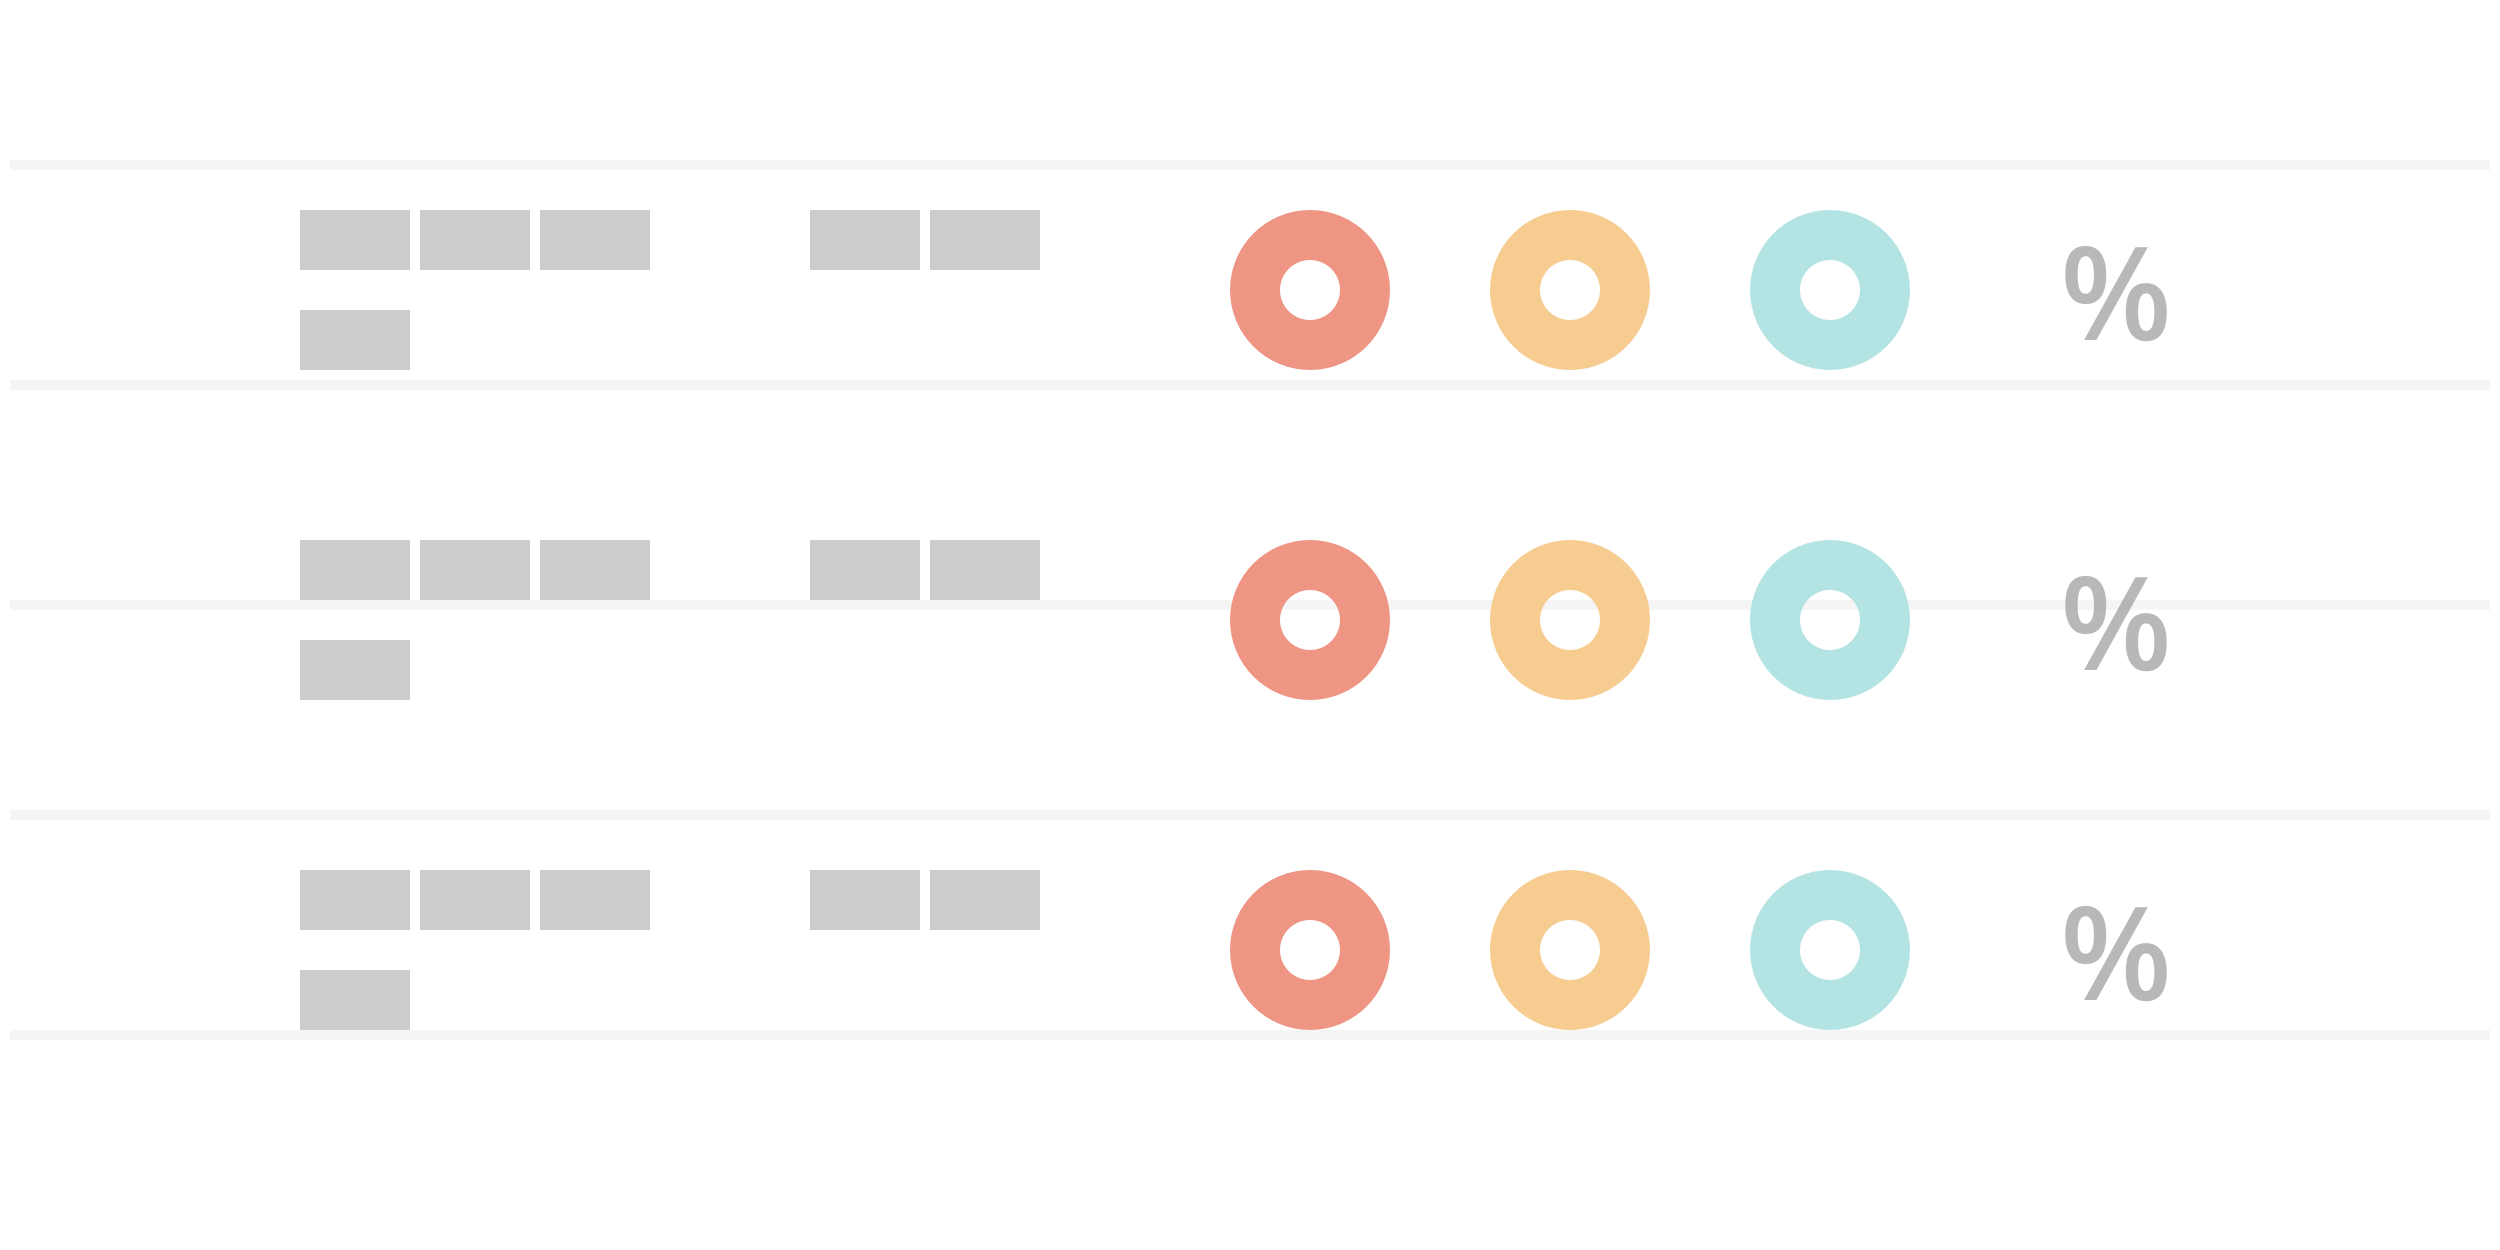
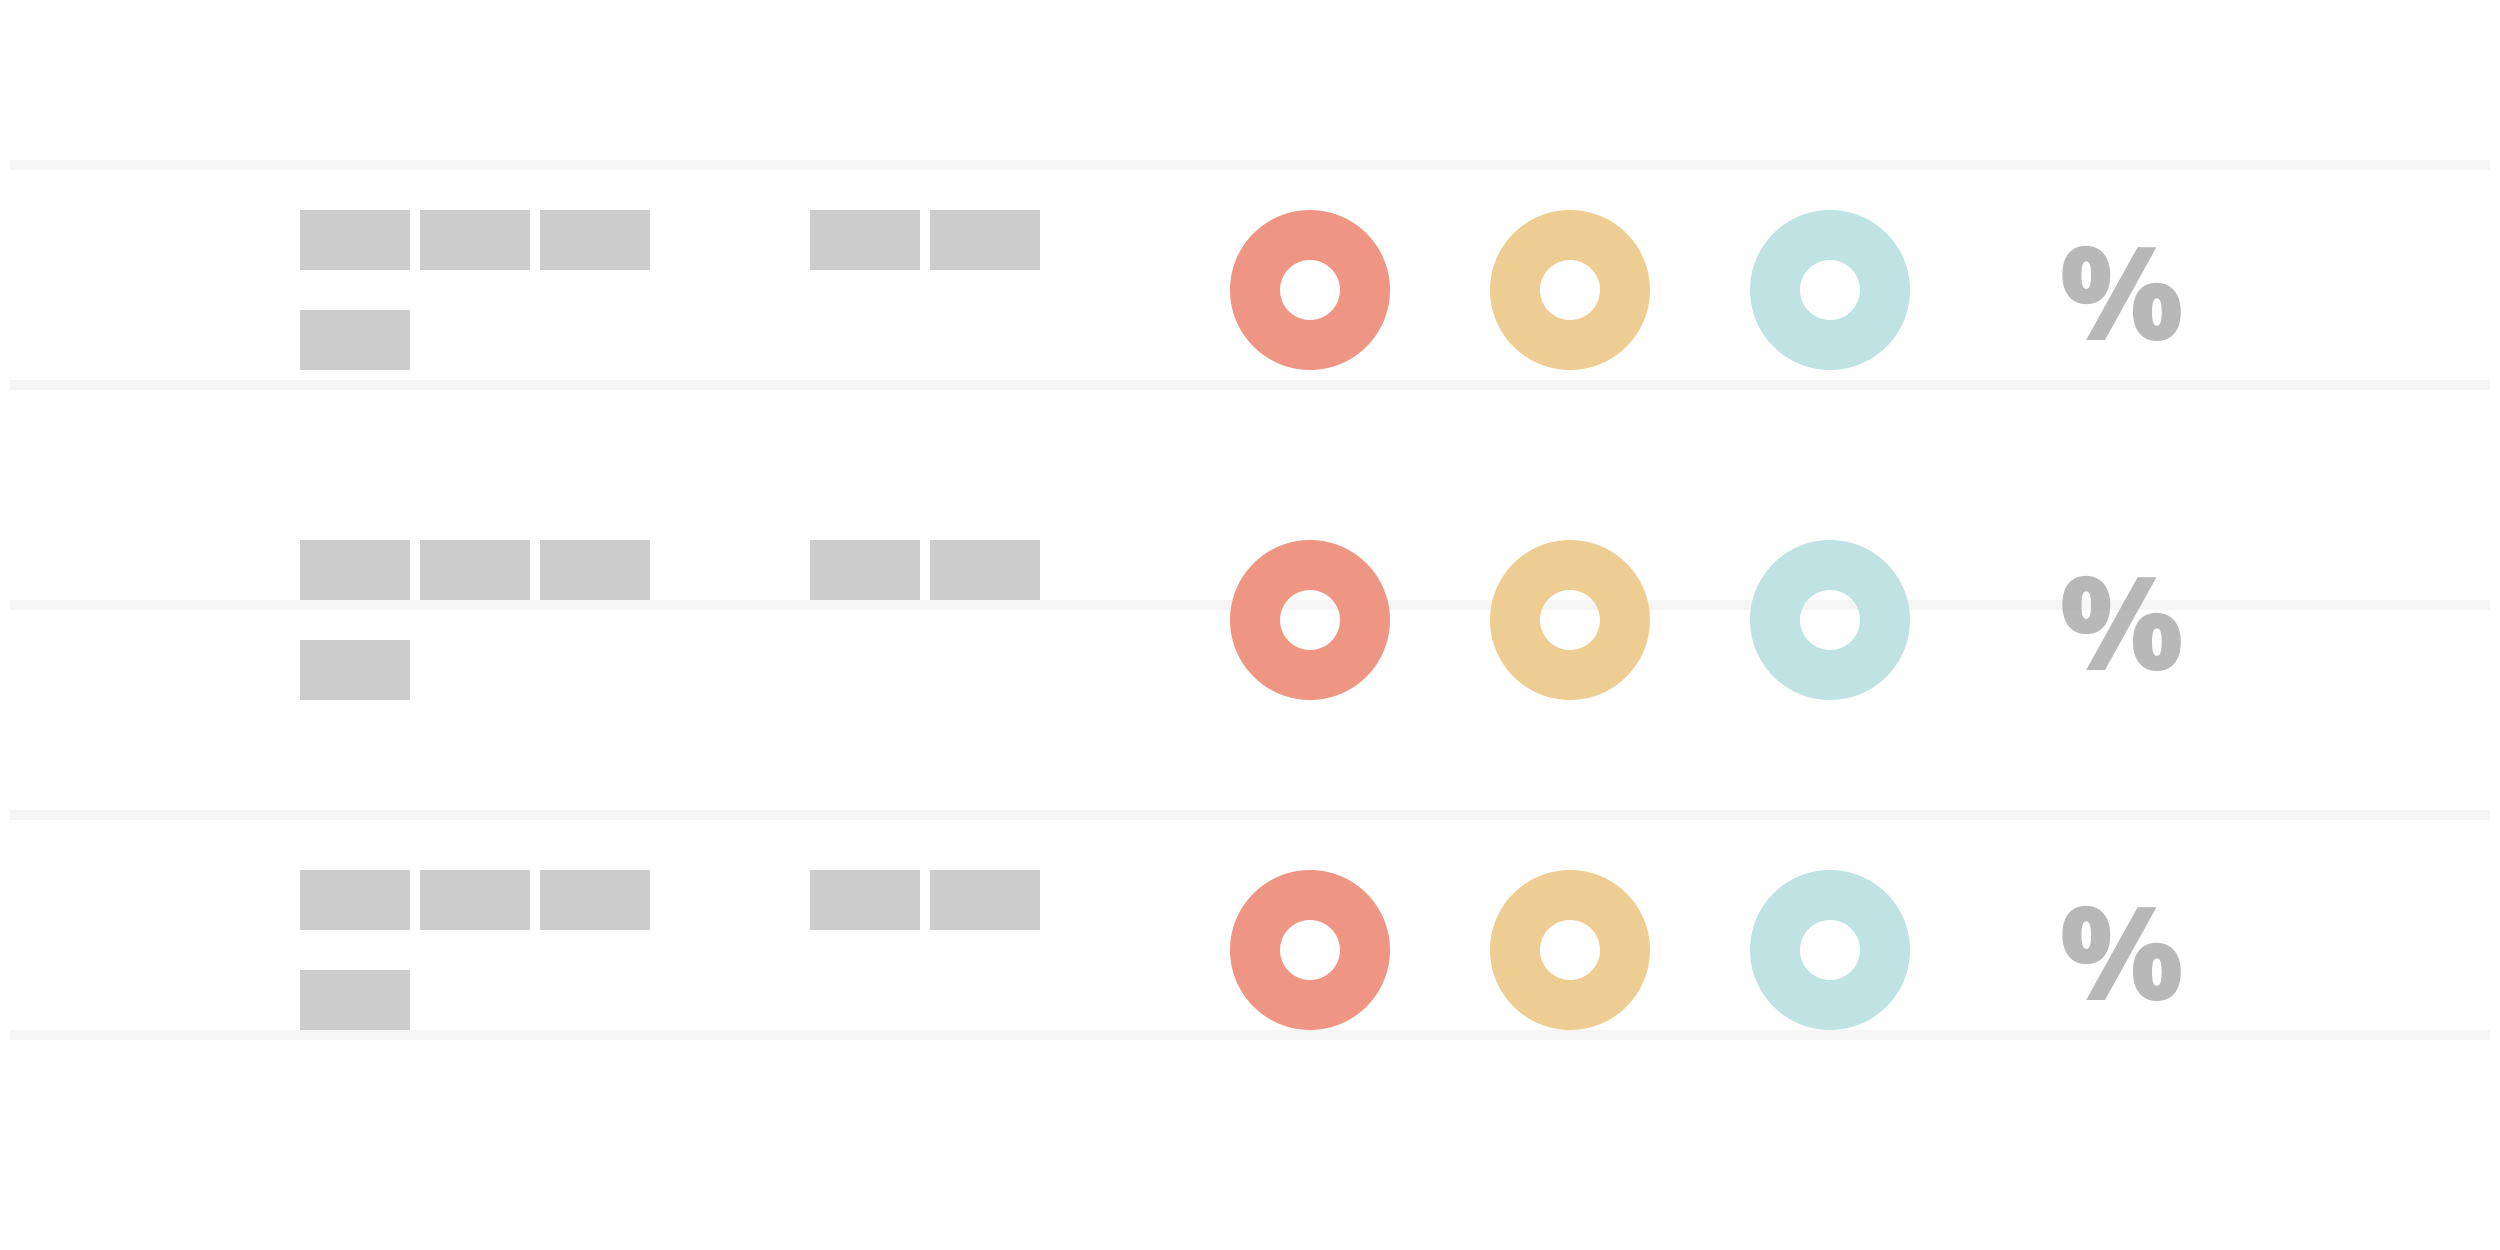
<svg xmlns="http://www.w3.org/2000/svg" width="250" height="125" viewBox="0 0 250 125">
  <g fill="none" fill-rule="evenodd">
-     <path d="M0 0h250v125H0z" />
-     <g stroke="#F5F5F5">
-       <path d="M1 103.5h248M1 81.5h248M1 60.5h248M1 38.5h248M1 16.5h248" />
+     <rect width="250" height="125" />
+     <g stroke="#F5F5F5" transform="translate(1 16)">
+       <path d="M-2.84217094e-14 87.5L248 87.5M-2.84217094e-14 65.5L248 65.5M-2.84217094e-14 44.5L248 44.5M-2.84217094e-14 22.5L248 22.5M-2.84217094e-14.5L248 .5" />
    </g>
-     <g transform="translate(30 20)">
-       <path fill="#CCC" d="M62 7V1H51v6h11zm12 0V1H63v6h11zM11 7V1H0v6h11zm12 0V1H12v6h11zm12 0V1H24v6h11zM11 17v-6H0v6z" />
-       <circle cx="127" cy="9" r="2.5" stroke="#F7CC90" stroke-width="11" />
-       <circle cx="101" cy="9" r="2.5" stroke="#EE9583" stroke-width="11" />
-       <circle cx="153" cy="9" r="2.5" stroke="#B3E4E3" stroke-width="11" />
-       <text fill="#9A9A9A" font-family="OpenSans-ExtraBold, Open Sans" font-size="13" font-weight="600" opacity=".7">
-         <tspan x="176" y="14">%</tspan>
-       </text>
+     <g transform="translate(30 21)">
+       <g transform="translate(93)">
+         <path fill="#EE9583" d="M8,82 C3.582,82 0,78.418 0,74 C0,69.582 3.582,66 8,66 C12.418,66 16,69.582 16,74 C16,78.418 12.418,82 8,82 Z M8,77 C9.657,77 11,75.657 11,74 C11,72.343 9.657,71 8,71 C6.343,71 5,72.343 5,74 C5,75.657 6.343,77 8,77 Z" />
+         <path fill="#EECD93" d="M34,82 C29.582,82 26,78.418 26,74 C26,69.582 29.582,66 34,66 C38.418,66 42,69.582 42,74 C42,78.418 38.418,82 34,82 Z M34,77 C35.657,77 37,75.657 37,74 C37,72.343 35.657,71 34,71 C32.343,71 31,72.343 31,74 C31,75.657 32.343,77 34,77 Z" />
+         <path fill="#BFE2E3" d="M60,82 C55.582,82 52,78.418 52,74 C52,69.582 55.582,66 60,66 C64.418,66 68,69.582 68,74 C68,78.418 64.418,82 60,82 Z M60,77 C61.657,77 63,75.657 63,74 C63,72.343 61.657,71 60,71 C58.343,71 57,72.343 57,74 C57,75.657 58.343,77 60,77 Z" />
+         <path fill="#EE9583" d="M8,49 C3.582,49 0,45.418 0,41 C0,36.582 3.582,33 8,33 C12.418,33 16,36.582 16,41 C16,45.418 12.418,49 8,49 Z M8,44 C9.657,44 11,42.657 11,41 C11,39.343 9.657,38 8,38 C6.343,38 5,39.343 5,41 C5,42.657 6.343,44 8,44 Z" />
+         <path fill="#EECD93" d="M34,49 C29.582,49 26,45.418 26,41 C26,36.582 29.582,33 34,33 C38.418,33 42,36.582 42,41 C42,45.418 38.418,49 34,49 Z M34,44 C35.657,44 37,42.657 37,41 C37,39.343 35.657,38 34,38 C32.343,38 31,39.343 31,41 C31,42.657 32.343,44 34,44 Z" />
+         <path fill="#BFE2E3" d="M60,49 C55.582,49 52,45.418 52,41 C52,36.582 55.582,33 60,33 C64.418,33 68,36.582 68,41 C68,45.418 64.418,49 60,49 Z M60,44 C61.657,44 63,42.657 63,41 C63,39.343 61.657,38 60,38 C58.343,38 57,39.343 57,41 C57,42.657 58.343,44 60,44 Z" />
+         <path fill="#EE9583" d="M8,16 C3.582,16 0,12.418 0,8 C0,3.582 3.582,0 8,0 C12.418,0 16,3.582 16,8 C16,12.418 12.418,16 8,16 Z M8,11 C9.657,11 11,9.657 11,8 C11,6.343 9.657,5 8,5 C6.343,5 5,6.343 5,8 C5,9.657 6.343,11 8,11 Z" />
+         <path fill="#EECD93" d="M34,16 C29.582,16 26,12.418 26,8 C26,3.582 29.582,0 34,0 C38.418,0 42,3.582 42,8 C42,12.418 38.418,16 34,16 Z M34,11 C35.657,11 37,9.657 37,8 C37,6.343 35.657,5 34,5 C32.343,5 31,6.343 31,8 C31,9.657 32.343,11 34,11 Z" />
+         <path fill="#BFE2E3" d="M60,16 C55.582,16 52,12.418 52,8 C52,3.582 55.582,0 60,0 C64.418,0 68,3.582 68,8 C68,12.418 64.418,16 60,16 Z M60,11 C61.657,11 63,9.657 63,8 C63,6.343 61.657,5 60,5 C58.343,5 57,6.343 57,8 C57,9.657 58.343,11 60,11 Z" />
+       </g>
+       <path fill="#CCC" d="M62,6 L62,0 L51,0 L51,6 L62,6 Z M74,6 L74,0 L63,0 L63,6 L74,6 Z M11,6 L11,0 L0,0 L0,6 L11,6 Z M23,6 L23,0 L12,0 L12,6 L23,6 Z M35,6 L35,0 L24,0 L24,6 L35,6 Z" />
+       <polygon fill="#CCC" points="11 16 11 10 0 10 0 16" />
+       <path fill="#9A9A9A" d="M178.146,6.513 C178.146,6.999 178.186,7.351 178.266,7.566 C178.347,7.782 178.467,7.89 178.628,7.89 C178.789,7.89 178.908,7.784 178.987,7.573 C179.065,7.361 179.104,7.008 179.104,6.513 C179.104,6.026 179.065,5.675 178.987,5.459 C178.908,5.243 178.789,5.135 178.628,5.135 C178.463,5.135 178.341,5.245 178.263,5.465 C178.185,5.685 178.146,6.035 178.146,6.513 Z M181.021,6.487 C181.021,7.418 180.812,8.139 180.393,8.649 C179.974,9.159 179.377,9.414 178.603,9.414 C177.875,9.414 177.298,9.15 176.873,8.623 C176.448,8.096 176.235,7.384 176.235,6.487 C176.235,5.556 176.442,4.84 176.857,4.339 C177.272,3.837 177.854,3.586 178.603,3.586 C179.343,3.586 179.931,3.847 180.367,4.367 C180.803,4.888 181.021,5.594 181.021,6.487 Z M185.648,3.72 L180.5,13 L178.615,13 L183.763,3.72 L185.648,3.72 Z M185.204,10.207 C185.204,10.694 185.244,11.045 185.325,11.261 C185.405,11.477 185.526,11.584 185.687,11.584 C185.868,11.584 185.994,11.461 186.064,11.213 C186.134,10.966 186.169,10.63 186.169,10.207 C186.169,9.784 186.134,9.448 186.064,9.201 C185.994,8.953 185.868,8.83 185.687,8.83 C185.521,8.83 185.4,8.94 185.322,9.16 C185.243,9.38 185.204,9.729 185.204,10.207 Z M188.08,10.182 C188.08,11.108 187.869,11.827 187.448,12.337 C187.027,12.847 186.431,13.102 185.661,13.102 C184.933,13.102 184.357,12.838 183.931,12.311 C183.506,11.784 183.293,11.075 183.293,10.182 C183.293,9.251 183.501,8.534 183.916,8.033 C184.33,7.531 184.912,7.281 185.661,7.281 C186.402,7.281 186.99,7.541 187.426,8.062 C187.862,8.582 188.08,9.289 188.08,10.182 Z" opacity=".7" />
    </g>
-     <g transform="translate(30 53)">
-       <path fill="#CCC" d="M62 7V1H51v6h11zm12 0V1H63v6h11zM11 7V1H0v6h11zm12 0V1H12v6h11zm12 0V1H24v6h11zM11 17v-6H0v6z" />
-       <circle cx="127" cy="9" r="2.5" stroke="#F7CC90" stroke-width="11" />
-       <circle cx="101" cy="9" r="2.5" stroke="#EE9583" stroke-width="11" />
-       <circle cx="153" cy="9" r="2.5" stroke="#B3E4E3" stroke-width="11" />
-       <text fill="#9A9A9A" font-family="OpenSans-ExtraBold, Open Sans" font-size="13" font-weight="600" opacity=".7">
-         <tspan x="176" y="14">%</tspan>
-       </text>
+     <g transform="translate(30 54)">
+       <path fill="#CCC" d="M62,6 L62,0 L51,0 L51,6 L62,6 Z M74,6 L74,0 L63,0 L63,6 L74,6 Z M11,6 L11,0 L0,0 L0,6 L11,6 Z M23,6 L23,0 L12,0 L12,6 L23,6 Z M35,6 L35,0 L24,0 L24,6 L35,6 Z" />
+       <polygon fill="#CCC" points="11 16 11 10 0 10 0 16" />
+       <path fill="#9A9A9A" d="M178.146,6.513 C178.146,6.999 178.186,7.351 178.266,7.566 C178.347,7.782 178.467,7.89 178.628,7.89 C178.789,7.89 178.908,7.784 178.987,7.573 C179.065,7.361 179.104,7.008 179.104,6.513 C179.104,6.026 179.065,5.675 178.987,5.459 C178.908,5.243 178.789,5.135 178.628,5.135 C178.463,5.135 178.341,5.245 178.263,5.465 C178.185,5.685 178.146,6.035 178.146,6.513 Z M181.021,6.487 C181.021,7.418 180.812,8.139 180.393,8.649 C179.974,9.159 179.377,9.414 178.603,9.414 C177.875,9.414 177.298,9.15 176.873,8.623 C176.448,8.096 176.235,7.384 176.235,6.487 C176.235,5.556 176.442,4.84 176.857,4.339 C177.272,3.837 177.854,3.586 178.603,3.586 C179.343,3.586 179.931,3.847 180.367,4.367 C180.803,4.888 181.021,5.594 181.021,6.487 Z M185.648,3.72 L180.5,13 L178.615,13 L183.763,3.72 L185.648,3.72 Z M185.204,10.207 C185.204,10.694 185.244,11.045 185.325,11.261 C185.405,11.477 185.526,11.584 185.687,11.584 C185.868,11.584 185.994,11.461 186.064,11.213 C186.134,10.966 186.169,10.63 186.169,10.207 C186.169,9.784 186.134,9.448 186.064,9.201 C185.994,8.953 185.868,8.83 185.687,8.83 C185.521,8.83 185.4,8.94 185.322,9.16 C185.243,9.38 185.204,9.729 185.204,10.207 Z M188.08,10.182 C188.08,11.108 187.869,11.827 187.448,12.337 C187.027,12.847 186.431,13.102 185.661,13.102 C184.933,13.102 184.357,12.838 183.931,12.311 C183.506,11.784 183.293,11.075 183.293,10.182 C183.293,9.251 183.501,8.534 183.916,8.033 C184.33,7.531 184.912,7.281 185.661,7.281 C186.402,7.281 186.99,7.541 187.426,8.062 C187.862,8.582 188.08,9.289 188.08,10.182 Z" opacity=".7" />
    </g>
-     <g transform="translate(30 86)">
-       <path fill="#CCC" d="M62 7V1H51v6h11zm12 0V1H63v6h11zM11 7V1H0v6h11zm12 0V1H12v6h11zm12 0V1H24v6h11zM11 17v-6H0v6z" />
-       <circle cx="127" cy="9" r="2.5" stroke="#F7CC90" stroke-width="11" />
-       <circle cx="101" cy="9" r="2.5" stroke="#EE9583" stroke-width="11" />
-       <circle cx="153" cy="9" r="2.5" stroke="#B3E4E3" stroke-width="11" />
-       <text fill="#9A9A9A" font-family="OpenSans-ExtraBold, Open Sans" font-size="13" font-weight="600" opacity=".7">
-         <tspan x="176" y="14">%</tspan>
-       </text>
+     <g transform="translate(30 87)">
+       <path fill="#CCC" d="M62,6 L62,0 L51,0 L51,6 L62,6 Z M74,6 L74,0 L63,0 L63,6 L74,6 Z M11,6 L11,0 L0,0 L0,6 L11,6 Z M23,6 L23,0 L12,0 L12,6 L23,6 Z M35,6 L35,0 L24,0 L24,6 L35,6 Z" />
+       <polygon fill="#CCC" points="11 16 11 10 0 10 0 16" />
+       <path fill="#9A9A9A" d="M178.146,6.513 C178.146,6.999 178.186,7.351 178.266,7.566 C178.347,7.782 178.467,7.89 178.628,7.89 C178.789,7.89 178.908,7.784 178.987,7.573 C179.065,7.361 179.104,7.008 179.104,6.513 C179.104,6.026 179.065,5.675 178.987,5.459 C178.908,5.243 178.789,5.135 178.628,5.135 C178.463,5.135 178.341,5.245 178.263,5.465 C178.185,5.685 178.146,6.035 178.146,6.513 Z M181.021,6.487 C181.021,7.418 180.812,8.139 180.393,8.649 C179.974,9.159 179.377,9.414 178.603,9.414 C177.875,9.414 177.298,9.15 176.873,8.623 C176.448,8.096 176.235,7.384 176.235,6.487 C176.235,5.556 176.442,4.84 176.857,4.339 C177.272,3.837 177.854,3.586 178.603,3.586 C179.343,3.586 179.931,3.847 180.367,4.367 C180.803,4.888 181.021,5.594 181.021,6.487 Z M185.648,3.72 L180.5,13 L178.615,13 L183.763,3.72 L185.648,3.72 Z M185.204,10.207 C185.204,10.694 185.244,11.045 185.325,11.261 C185.405,11.477 185.526,11.584 185.687,11.584 C185.868,11.584 185.994,11.461 186.064,11.213 C186.134,10.966 186.169,10.63 186.169,10.207 C186.169,9.784 186.134,9.448 186.064,9.201 C185.994,8.953 185.868,8.83 185.687,8.83 C185.521,8.83 185.4,8.94 185.322,9.16 C185.243,9.38 185.204,9.729 185.204,10.207 Z M188.08,10.182 C188.08,11.108 187.869,11.827 187.448,12.337 C187.027,12.847 186.431,13.102 185.661,13.102 C184.933,13.102 184.357,12.838 183.931,12.311 C183.506,11.784 183.293,11.075 183.293,10.182 C183.293,9.251 183.501,8.534 183.916,8.033 C184.33,7.531 184.912,7.281 185.661,7.281 C186.402,7.281 186.99,7.541 187.426,8.062 C187.862,8.582 188.08,9.289 188.08,10.182 Z" opacity=".7" />
    </g>
  </g>
</svg>
